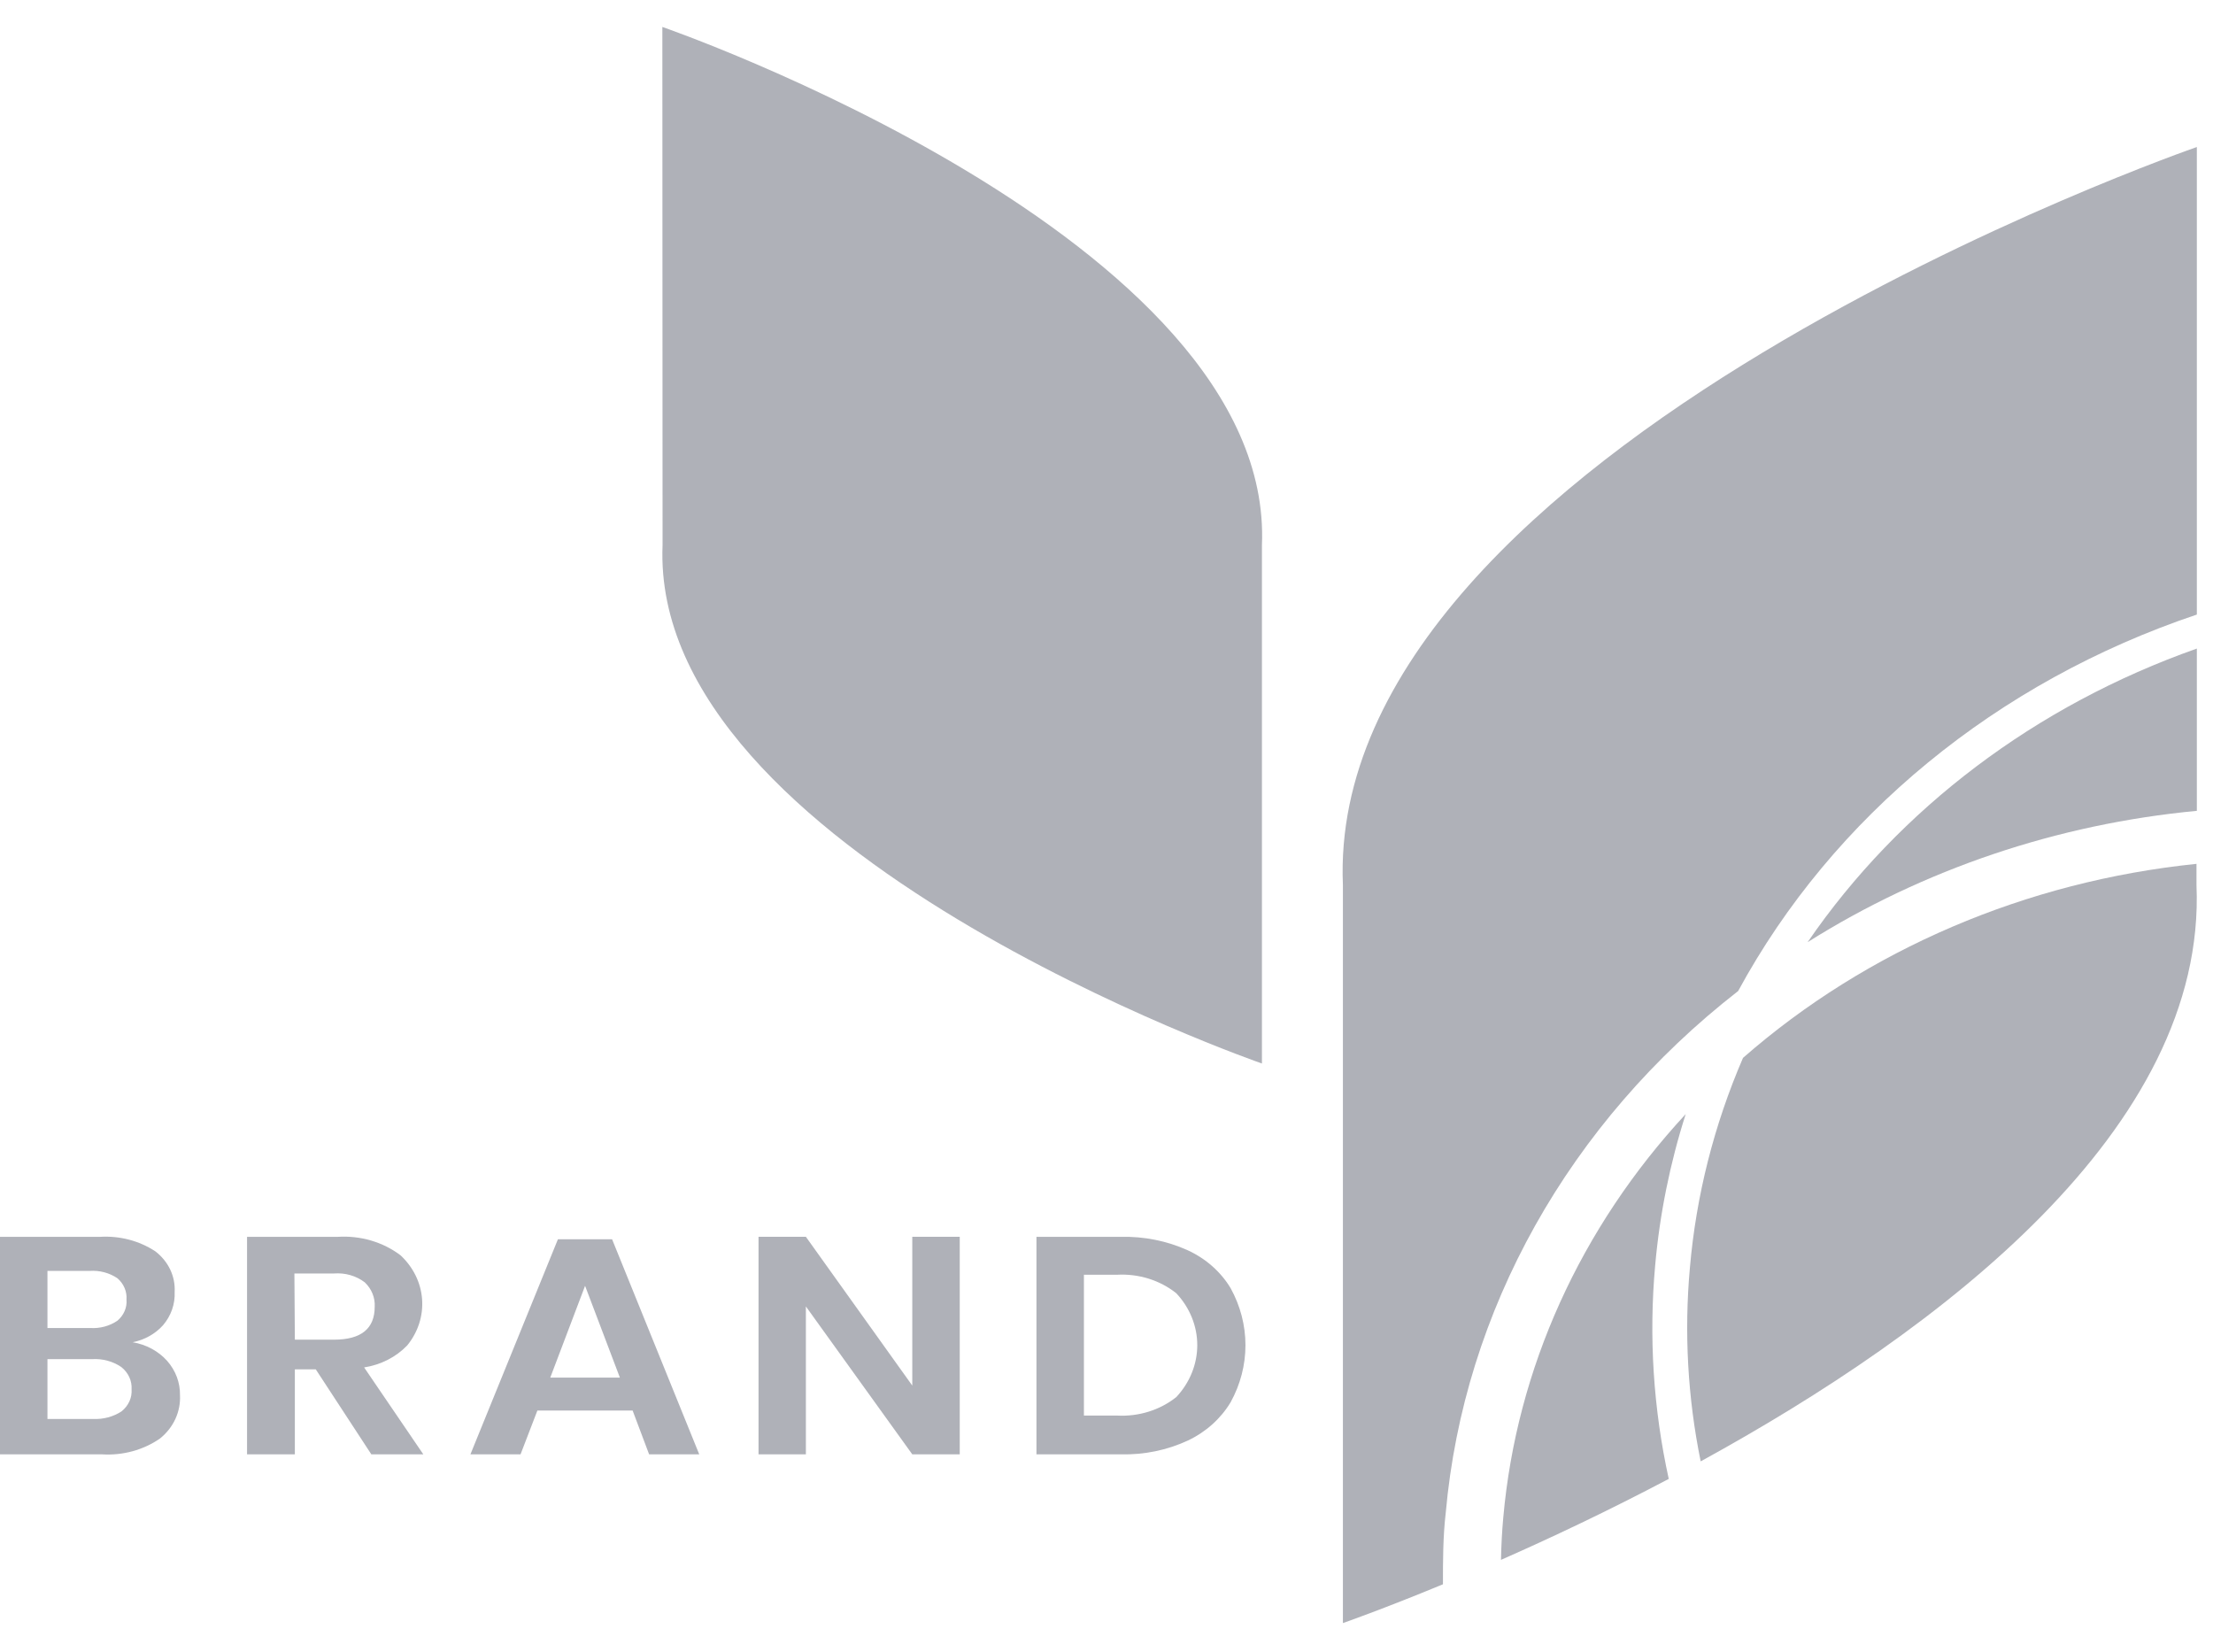
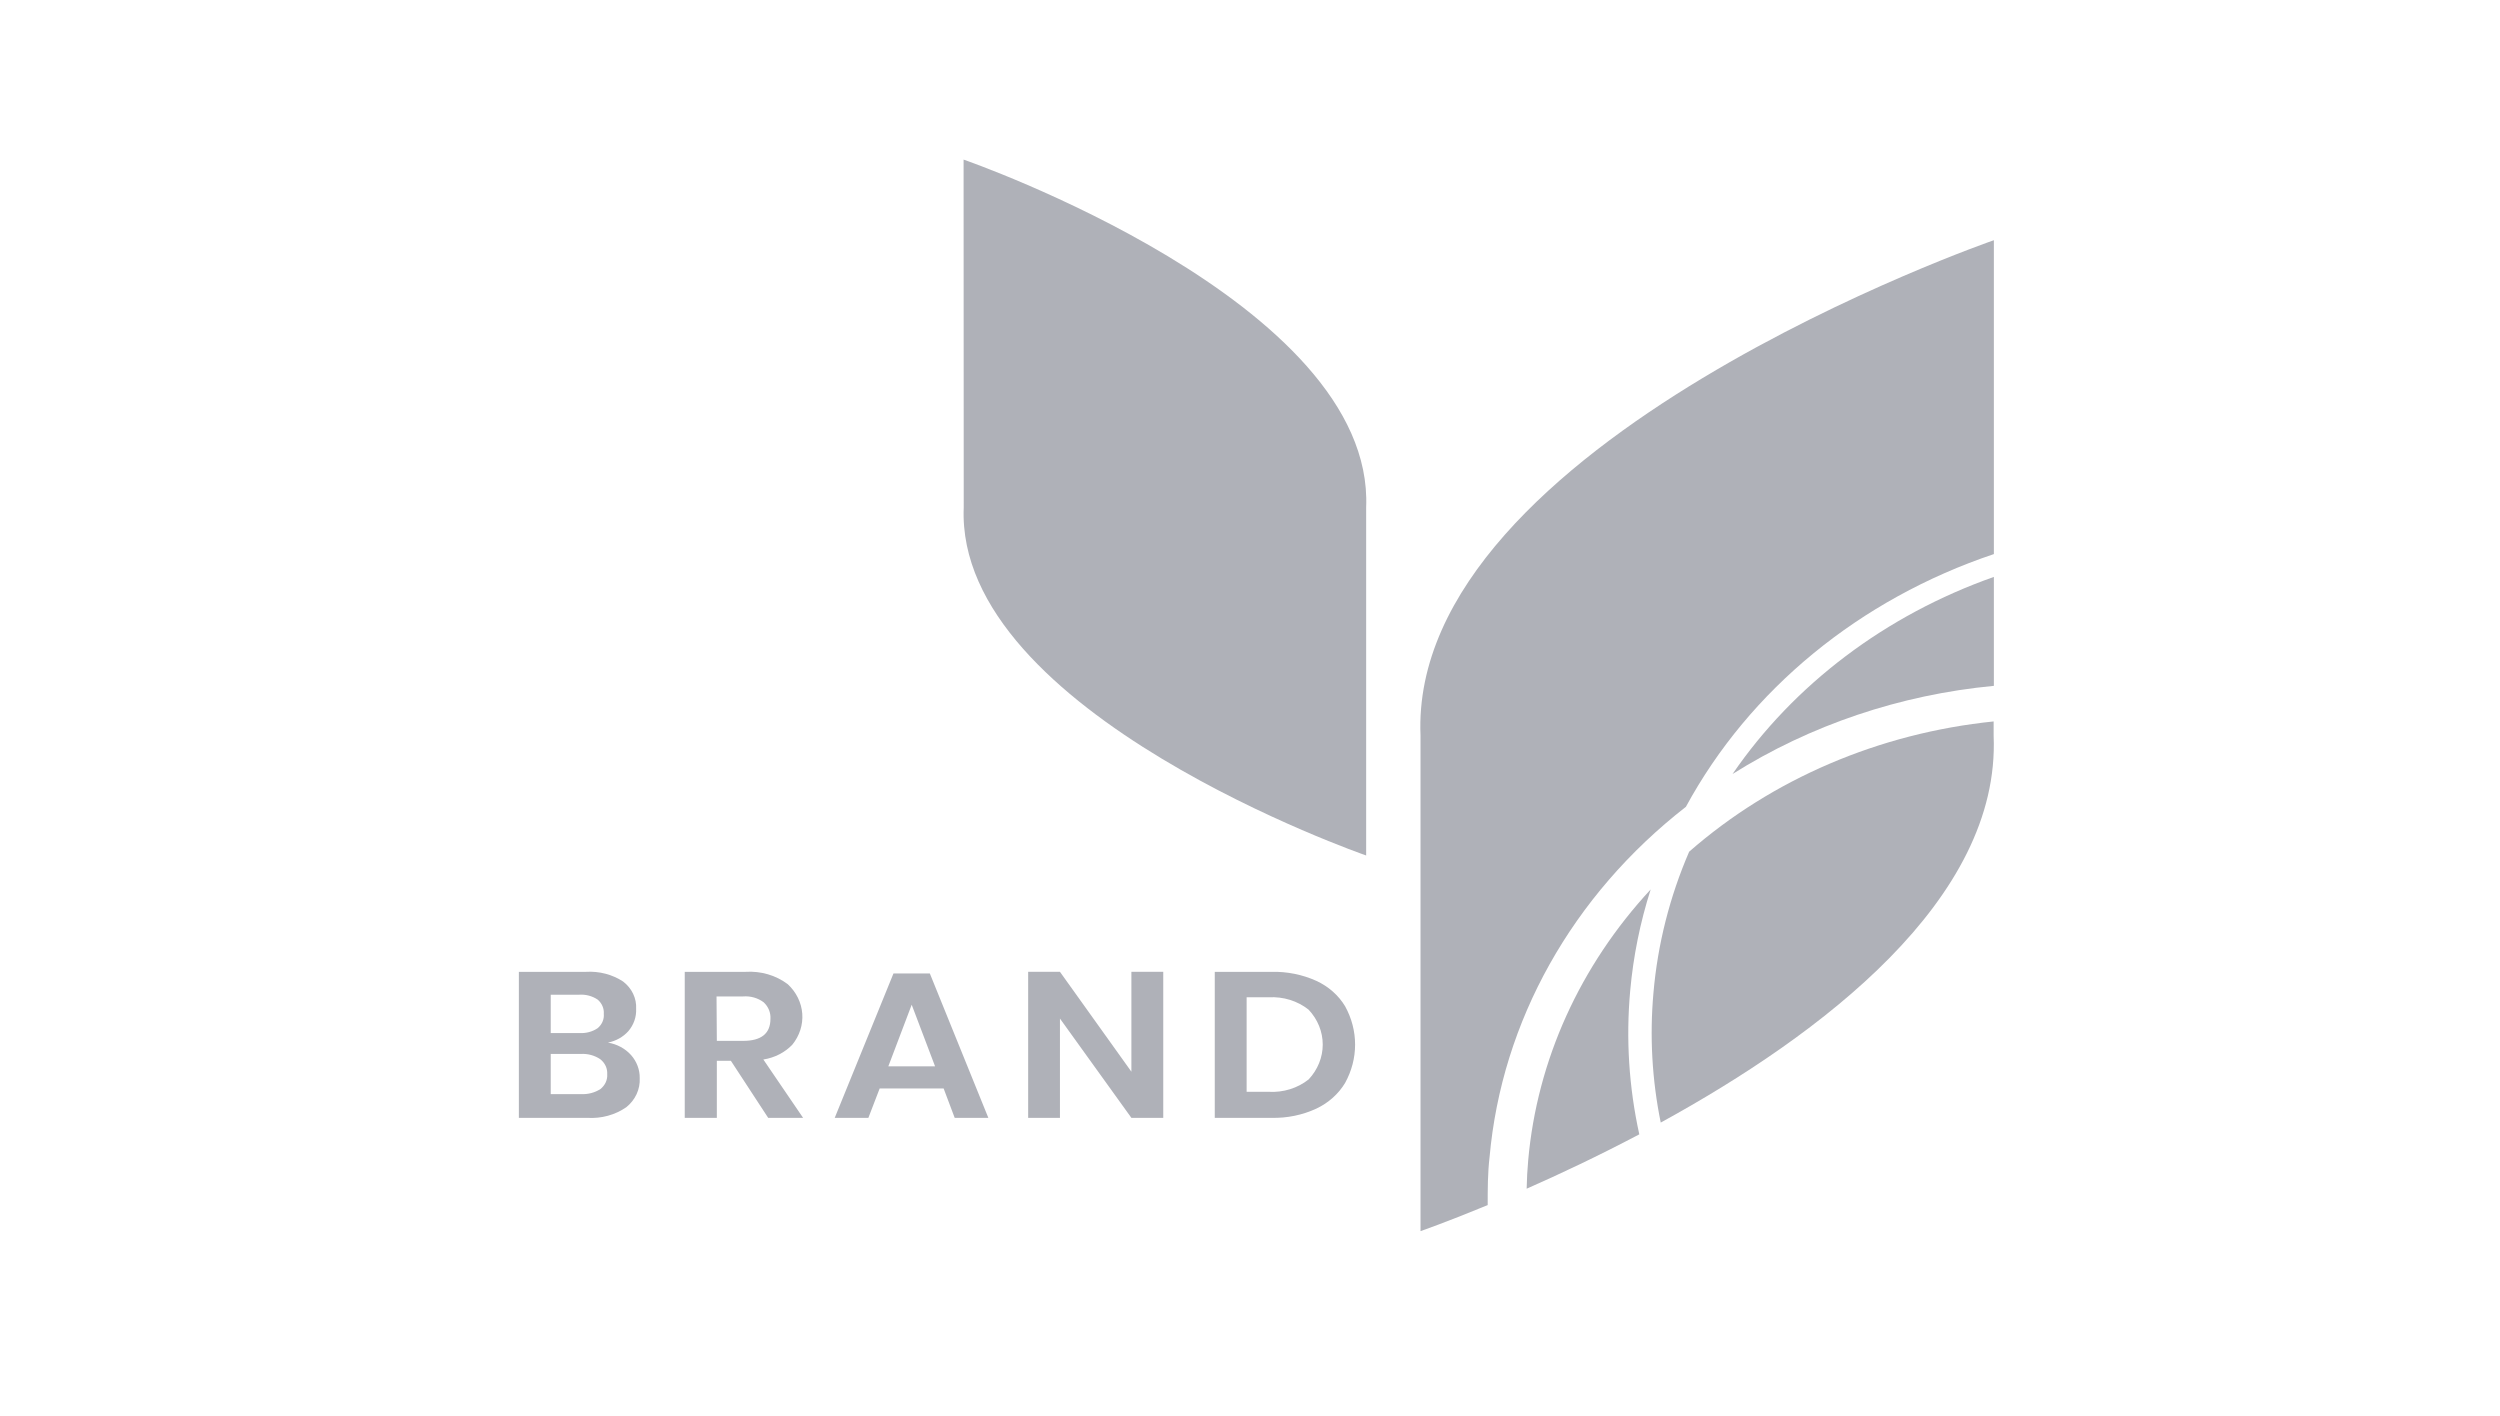
- <svg xmlns="http://www.w3.org/2000/svg" width="63" height="47" viewBox="0 0 63 47" fill="none">
-   <path d="M4.757 38.735C5.001 39.011 5.13 39.357 5.124 39.712C5.136 39.944 5.091 40.175 4.993 40.389C4.895 40.602 4.745 40.793 4.555 40.946C4.082 41.274 3.496 41.434 2.904 41.397H0V35.206H2.844C3.406 35.171 3.963 35.317 4.42 35.617C4.604 35.758 4.749 35.935 4.845 36.136C4.941 36.338 4.984 36.556 4.972 36.775C4.988 37.117 4.871 37.453 4.641 37.722C4.421 37.968 4.116 38.139 3.776 38.206C4.161 38.27 4.509 38.458 4.757 38.735ZM1.351 37.801H2.567C2.843 37.819 3.117 37.746 3.34 37.595C3.431 37.519 3.502 37.425 3.547 37.32C3.593 37.215 3.611 37.102 3.601 36.99C3.609 36.878 3.591 36.766 3.546 36.661C3.502 36.556 3.432 36.462 3.343 36.385C3.114 36.229 2.831 36.155 2.547 36.176H1.351V37.801ZM3.459 40.175C3.556 40.097 3.633 40 3.683 39.891C3.733 39.782 3.754 39.664 3.746 39.546C3.753 39.426 3.731 39.307 3.68 39.197C3.629 39.087 3.551 38.989 3.452 38.911C3.214 38.749 2.922 38.67 2.626 38.687H1.351V40.39H2.643C2.933 40.405 3.221 40.329 3.459 40.175Z" fill="#AFB1B8" />
-   <path d="M10.571 41.397L8.989 38.977H8.394V41.397H7.033V35.206H9.61C10.259 35.164 10.901 35.352 11.403 35.732C11.764 36.068 11.981 36.511 12.016 36.98C12.051 37.45 11.902 37.916 11.595 38.294C11.277 38.627 10.843 38.849 10.366 38.923L12.051 41.397H10.571ZM8.394 38.133H9.507C10.28 38.133 10.667 37.821 10.667 37.196C10.675 37.068 10.653 36.94 10.604 36.821C10.556 36.701 10.48 36.592 10.383 36.5C10.138 36.314 9.824 36.224 9.507 36.249H8.381L8.394 38.133Z" fill="#AFB1B8" />
-   <path d="M18.01 40.151H15.298L14.819 41.397H13.392L15.883 35.275H17.425L19.906 41.397H18.479L18.01 40.151ZM17.647 39.213L16.656 36.6L15.665 39.213H17.647Z" fill="#AFB1B8" />
-   <path d="M27.322 41.397H25.971L22.942 37.187V41.397H21.594V35.205H22.942L25.971 39.44V35.205H27.322V41.397Z" fill="#AFB1B8" />
-   <path d="M35.033 39.915C34.753 40.382 34.328 40.763 33.81 41.007C33.222 41.279 32.569 41.413 31.911 41.397H29.506V35.206H31.911C32.568 35.19 33.22 35.321 33.81 35.587C34.328 35.825 34.754 36.202 35.033 36.666C35.311 37.17 35.456 37.726 35.456 38.291C35.456 38.855 35.311 39.411 35.033 39.915ZM33.487 39.767C33.872 39.355 34.084 38.831 34.084 38.289C34.084 37.747 33.872 37.223 33.487 36.812C33.02 36.439 32.413 36.25 31.795 36.285H30.857V40.293H31.795C32.413 40.328 33.02 40.139 33.487 39.767Z" fill="#AFB1B8" />
-   <path d="M18.856 0.767C18.856 0.767 36.294 6.795 35.925 15.518V30.272C35.925 30.272 18.499 24.241 18.862 15.518L18.856 0.767Z" fill="#AFB1B8" />
-   <path d="M51.46 26.818C54.754 24.743 58.563 23.457 62.54 23.08V18.461C57.958 20.078 54.071 23.01 51.46 26.818Z" fill="#AFB1B8" />
-   <path d="M49.482 28.209C52.177 23.24 56.85 19.405 62.54 17.493V4.185C62.54 4.185 37.705 12.772 38.23 25.194V46.2C38.23 46.2 39.337 45.816 41.078 45.096C41.078 44.425 41.078 43.747 41.157 43.067C41.671 37.3 44.665 31.956 49.482 28.209Z" fill="#AFB1B8" />
-   <path d="M47.12 36.013C47.25 34.556 47.541 33.115 47.989 31.712C44.99 34.947 43.173 38.961 42.796 43.191C42.759 43.59 42.739 43.989 42.73 44.401C44.14 43.78 45.782 43.006 47.506 42.096C47.066 40.095 46.936 38.047 47.12 36.013Z" fill="#AFB1B8" />
-   <path d="M48.108 36.089C47.942 37.929 48.045 39.781 48.415 41.597C55.2 37.879 62.824 32.136 62.53 25.194V24.589C57.682 25.086 53.147 27.026 49.62 30.112C48.795 32.024 48.285 34.039 48.108 36.089Z" fill="#AFB1B8" />
+ <svg xmlns="http://www.w3.org/2000/svg" width="106" height="60" viewBox="0 0 106 60" fill="none">
+   <path d="M26.757 44.735C27.001 45.011 27.13 45.357 27.124 45.712C27.136 45.944 27.091 46.175 26.993 46.389C26.895 46.602 26.745 46.793 26.555 46.946C26.082 47.274 25.496 47.434 24.904 47.397H22V41.206H24.844C25.406 41.171 25.963 41.317 26.42 41.617C26.604 41.758 26.749 41.935 26.845 42.136C26.941 42.338 26.984 42.556 26.972 42.775C26.988 43.117 26.871 43.453 26.641 43.722C26.421 43.968 26.116 44.139 25.776 44.206C26.161 44.27 26.509 44.458 26.757 44.735V44.735ZM23.351 43.801H24.567C24.843 43.819 25.117 43.746 25.34 43.595C25.431 43.519 25.502 43.425 25.547 43.32C25.593 43.215 25.611 43.102 25.601 42.99C25.609 42.878 25.591 42.766 25.546 42.661C25.502 42.556 25.432 42.462 25.343 42.385C25.114 42.229 24.831 42.155 24.547 42.176H23.351V43.801ZM25.459 46.175C25.556 46.097 25.633 46 25.683 45.891C25.733 45.782 25.754 45.664 25.746 45.546C25.753 45.426 25.731 45.307 25.68 45.197C25.629 45.087 25.551 44.989 25.452 44.911C25.214 44.749 24.922 44.67 24.626 44.687H23.351V46.39H24.643C24.933 46.405 25.221 46.329 25.459 46.175V46.175Z" fill="#AFB1B8" />
+   <path d="M32.571 47.397L30.989 44.977H30.394V47.397H29.033V41.206H31.61C32.259 41.164 32.901 41.352 33.403 41.732C33.764 42.068 33.981 42.511 34.016 42.98C34.051 43.45 33.902 43.916 33.595 44.294C33.277 44.627 32.843 44.849 32.366 44.923L34.051 47.397H32.571ZM30.394 44.133H31.507C32.28 44.133 32.667 43.821 32.667 43.196C32.675 43.068 32.653 42.94 32.605 42.821C32.556 42.701 32.48 42.592 32.383 42.5C32.138 42.314 31.824 42.224 31.507 42.249H30.381L30.394 44.133Z" fill="#AFB1B8" />
+   <path d="M40.01 46.151H37.298L36.819 47.397H35.392L37.883 41.275H39.425L41.906 47.397H40.479L40.01 46.151ZM39.647 45.213L38.656 42.6L37.665 45.213H39.647Z" fill="#AFB1B8" />
+   <path d="M49.322 47.397H47.971L44.942 43.187V47.397H43.594V41.205H44.942L47.971 45.44V41.205H49.322V47.397Z" fill="#AFB1B8" />
+   <path d="M57.033 45.915C56.753 46.382 56.328 46.763 55.81 47.007C55.222 47.279 54.569 47.413 53.911 47.397H51.506V41.206H53.911C54.568 41.19 55.22 41.321 55.81 41.587C56.328 41.825 56.754 42.202 57.033 42.666C57.311 43.17 57.456 43.726 57.456 44.291C57.456 44.855 57.311 45.411 57.033 45.915V45.915ZM55.487 45.767C55.872 45.355 56.084 44.831 56.084 44.289C56.084 43.747 55.872 43.223 55.487 42.812C55.02 42.439 54.413 42.25 53.795 42.285H52.857V46.293H53.795C54.413 46.328 55.02 46.139 55.487 45.767Z" fill="#AFB1B8" />
+   <path d="M40.856 6.767C40.856 6.767 58.294 12.795 57.925 21.518V36.272C57.925 36.272 40.499 30.241 40.862 21.518L40.856 6.767Z" fill="#AFB1B8" />
+   <path d="M73.46 32.818C76.754 30.743 80.563 29.457 84.54 29.08V24.461C79.958 26.078 76.071 29.01 73.46 32.818V32.818Z" fill="#AFB1B8" />
+   <path d="M71.482 34.209C74.177 29.24 78.85 25.405 84.54 23.493V10.185C84.54 10.185 59.705 18.772 60.23 31.194V52.2C60.23 52.2 61.337 51.816 63.078 51.096C63.078 50.425 63.078 49.747 63.157 49.067C63.671 43.3 66.665 37.956 71.482 34.209V34.209Z" fill="#AFB1B8" />
+   <path d="M69.12 42.013C69.25 40.556 69.541 39.115 69.989 37.712C66.99 40.947 65.173 44.961 64.796 49.191C64.759 49.59 64.739 49.989 64.73 50.401C66.14 49.78 67.782 49.006 69.506 48.096C69.066 46.095 68.936 44.047 69.12 42.013V42.013Z" fill="#AFB1B8" />
+   <path d="M70.107 42.089C69.942 43.929 70.045 45.781 70.415 47.597C77.2 43.879 84.824 38.136 84.53 31.194V30.589C79.682 31.086 75.147 33.026 71.62 36.112C70.795 38.024 70.285 40.039 70.107 42.089V42.089Z" fill="#AFB1B8" />
</svg>
